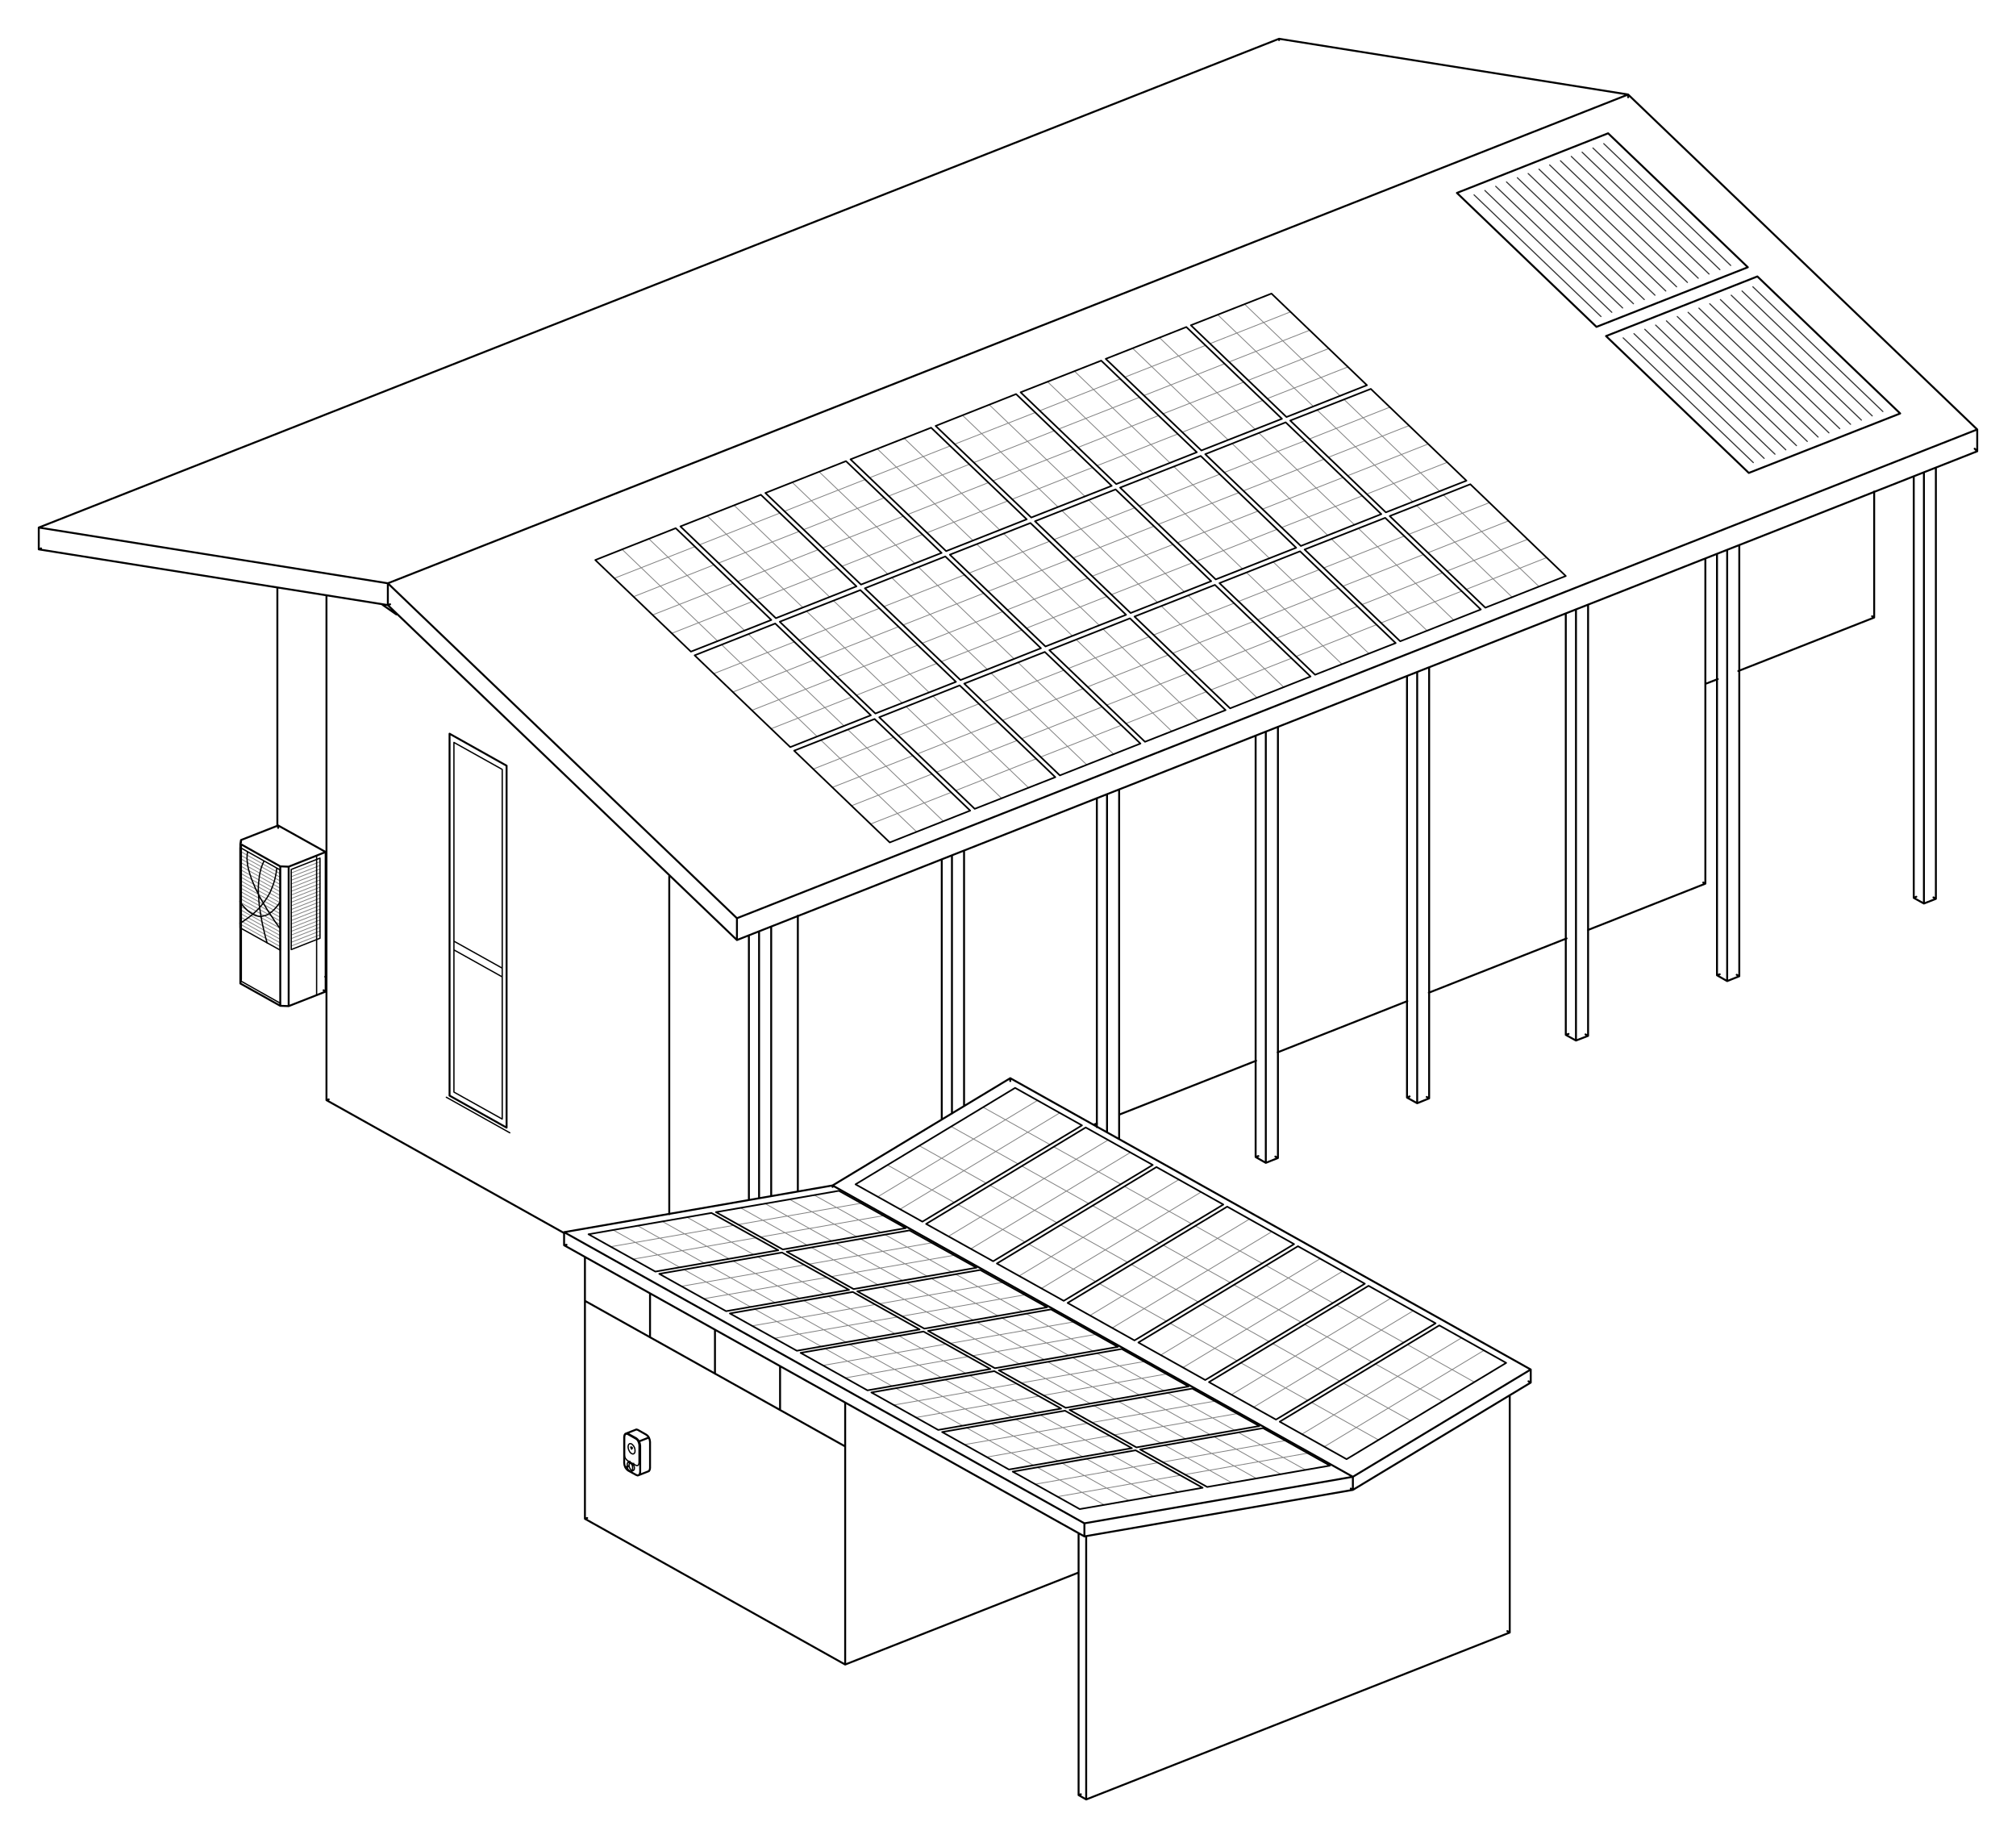
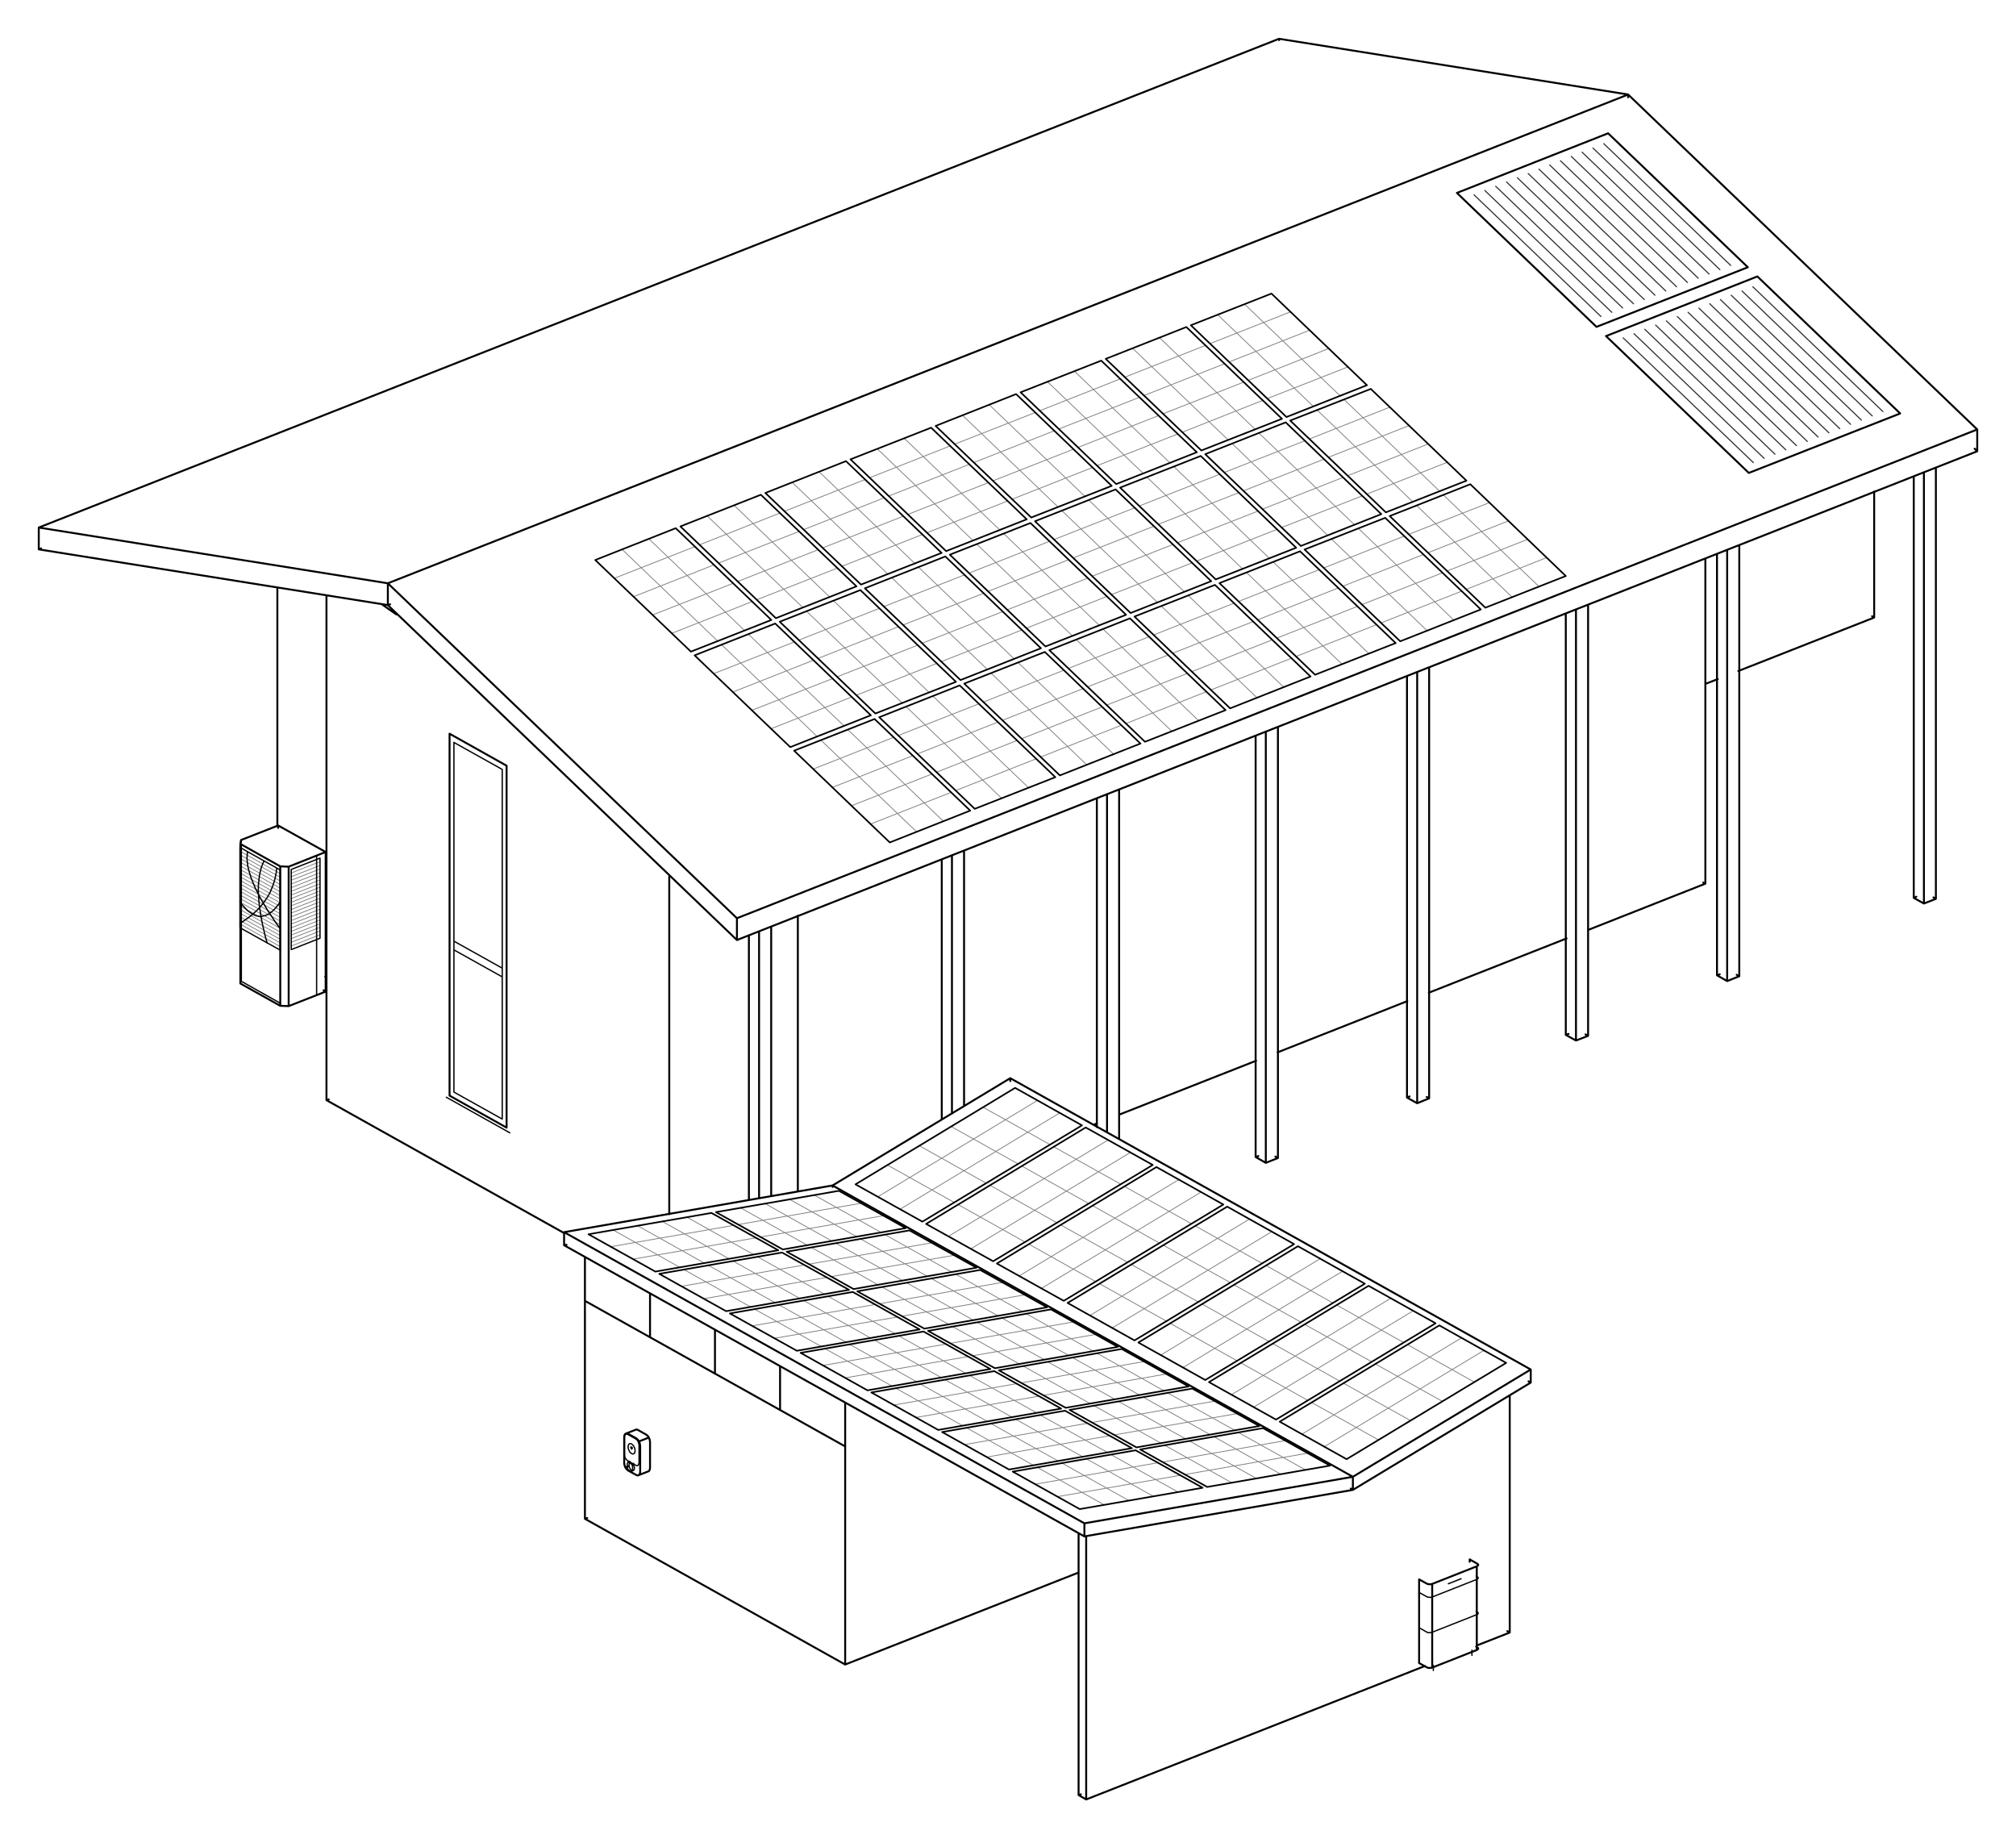
<svg xmlns="http://www.w3.org/2000/svg" viewBox="0 0 1248 1138" fill="none" stroke="currentColor" stroke-width="1.2" stroke-linecap="round" stroke-linejoin="round">
-   <path class="m-edge" stroke-width="1.2" d="M677.0 696.1L679.1 695.3M693.0 689.8L777.6 656.5M790.9 651.3L871.2 619.6M884.5 614.4L969.8 580.8M983.0 575.6L1055.7 546.9M201.9 604.9L201.3 604.5M1055.7 546.9L1054.4 546.2M171.7 511.3L171.7 363.8M493.9 566.7L493.9 737.4M1055.7 346.1L1055.7 546.9M349.3 763.2L202.1 680.9M202.1 680.9L203.5 680.4M202.1 680.9L202.1 369.1M236.8 374.3L245.4 380.3M414.3 542.4L414.3 751.5M493.9 566.7L493.9 737.4M456.2 581.8L1224.0 279.3M456.2 581.8L240.1 374.5M1224.0 279.3L1222.4 277.7M240.1 374.5L241.5 374.0M240.1 374.5L240.1 361.0M1007.9 60.2L1007.9 58.5M240.1 361.0L1007.9 58.5M240.1 361.0L456.2 568.3M1007.9 58.5L1224.0 265.8M456.2 568.3L1224.0 265.8M456.2 568.3L456.2 581.8M1224.0 265.8L1224.0 279.3M240.1 374.5L241.5 374.0M240.1 374.5L24.0 340.0M24.0 340.0L25.4 339.4M24.0 340.0L24.0 326.5M791.8 24.8L791.8 24.0M24.0 326.5L791.8 24.0M24.0 326.5L240.1 361.0M791.8 24.0L1007.9 58.5M240.1 361.0L1007.9 58.5M240.1 361.0L240.1 374.5M1007.9 58.5L1007.9 60.2M1056.4 423.0L1063.4 420.3M1076.1 415.3L1160.2 382.2M1160.2 382.2L1158.9 381.4M1160.2 382.2L1160.2 304.2M469.9 741.5L469.9 576.6M477.4 740.1L477.4 573.6M463.6 742.5L463.6 579.1M589.3 689.2L589.3 529.5M596.8 684.0L596.8 526.6M583.0 692.5L583.0 532.0M685.3 700.4L685.3 491.7M692.8 705.0L692.8 488.8M679.0 697.6L679.0 494.2M783.6 719.7L791.1 716.7M777.3 716.1L779.0 715.5M783.6 719.7L777.3 716.1M791.1 716.7L789.5 715.8M783.6 719.7L783.6 453.0M791.1 716.7L791.1 450.0M777.3 716.1L777.3 455.5M877.3 682.8L884.7 679.8M871.0 679.3L872.6 678.6M877.3 682.8L871.0 679.3M884.7 679.8L883.2 678.9M877.3 682.8L877.3 416.1M884.7 679.8L884.7 413.1M871.0 679.3L871.0 418.6M975.6 644.0L983.1 641.1M969.3 640.5L971.0 639.9M975.6 644.0L969.3 640.5M983.1 641.1L981.5 640.2M975.6 644.0L975.6 377.4M983.1 641.1L983.1 374.4M969.3 640.5L969.3 379.9M1069.2 607.2L1076.7 604.2M1062.9 603.6L1064.6 603.0M1069.2 607.2L1062.9 603.6M1076.7 604.2L1075.1 603.3M1069.2 607.2L1069.2 340.5M1076.7 604.2L1076.7 337.5M1062.9 603.6L1062.9 343.0M1191.0 559.2L1198.4 556.3M1184.7 555.7L1186.3 555.0M1191.0 559.2L1184.7 555.7M1198.4 556.3L1196.9 555.4M1191.0 559.2L1191.0 292.5M1198.4 556.3L1198.4 289.6M1184.7 555.7L1184.7 295.0M988.3 202.3L1082.0 165.4M1082.0 165.4L995.5 82.5M995.5 82.5L901.9 119.4M901.9 119.4L988.3 202.3M1082.6 292.7L1176.3 255.9M1176.3 255.9L1087.9 171.1M1087.9 171.1L994.2 208.0M994.2 208.0L1082.6 292.7M523.2 1030.2L667.6 973.3M523.2 868.1L523.2 1030.2M362.1 940.0L363.5 939.5M362.1 778.0L362.1 940.0M523.2 1030.2L362.1 940.0M672.4 1113.7L934.6 1010.4M934.6 1010.4L934.6 864.1M672.4 950.9L672.4 1113.7M667.7 1111.0L669.1 1110.5M667.7 949.0L667.7 1111.0M672.4 1113.7L667.7 1111.0M934.6 1010.4L933.1 1009.5M523.2 895.2L362.1 805.1M482.9 872.7L482.9 845.7M442.6 850.2L442.6 823.2M402.4 827.7L402.4 800.7M671.3 950.9L349.2 770.7M671.3 950.9L837.5 922.1M349.2 770.7L350.7 770.4M837.5 922.1L836.2 921.3M837.5 922.1L837.5 914.0M515.4 734.6L515.4 733.7M837.5 914.0L515.4 733.7M837.5 914.0L671.3 942.8M515.4 733.7L349.2 762.6M671.3 942.8L349.2 762.6M671.3 942.8L671.3 950.9M349.2 762.6L349.2 770.7M837.5 922.1L836.2 921.3M837.5 922.1L947.6 855.7M947.6 855.7L946.2 854.9M947.6 855.7L947.6 847.6M625.4 669.1L625.4 667.3M947.6 847.6L625.4 667.3M947.6 847.6L837.5 914.0M625.4 667.3L515.4 733.7M837.5 914.0L515.4 733.7M837.5 914.0L837.5 922.1M515.4 733.7L515.4 734.6M313.6 697.9L278.3 678.1M278.3 678.1L278.3 454.1M278.3 454.1L313.6 473.9M313.6 473.9L313.6 697.9M386.4 889.3L386.6 888.2M386.6 888.2L387.1 887.4M387.1 887.4L387.9 887.1M387.9 887.1L388.8 887.4M388.8 887.4L393.9 890.2M393.9 890.2L394.8 891.0M394.8 891.0L395.6 892.1M395.6 892.1L396.1 893.5M396.1 893.5L396.3 894.8M396.3 894.8L396.3 911.0M396.3 911.0L396.1 912.1M396.1 912.1L395.6 912.9M395.6 912.9L394.8 913.2M394.8 913.2L393.9 912.9M393.9 912.9L388.8 910.1M388.8 910.1L387.9 909.3M387.9 909.3L387.1 908.2M387.1 908.2L386.6 906.8M386.6 906.8L386.4 905.5M386.4 905.5L386.4 889.3M393.2 885.0L394.0 884.7M394.0 884.7L394.9 885.0M394.9 885.0L400.0 887.9M400.0 887.9L400.9 888.6M400.9 888.6L401.7 889.7M401.7 889.7L402.2 891.1M402.2 891.1L402.4 892.4M402.4 892.4L402.4 908.6M402.4 908.6L402.2 909.7M402.2 909.7L401.7 910.5M401.7 910.5L400.9 910.8M387.1 887.4L393.2 885.0M395.6 892.1L401.7 889.7M395.6 912.9L401.7 910.5M387.1 908.2L388.9 907.5M201.6 613.7L178.7 622.7M201.6 527.3L178.7 536.4M201.6 613.7L201.6 527.3M178.7 622.7L173.5 622.5M178.7 536.4L173.5 536.2M178.7 622.7L178.7 536.4M173.5 622.5L148.8 608.7M173.5 536.2L148.8 522.3M173.5 622.5L173.5 536.2M148.8 608.7L149.2 606.2M148.8 522.3L149.2 519.9M148.8 608.7L148.8 522.3M149.2 519.9L172.2 510.9M149.2 606.2L149.2 522.9M149.2 521.4L149.2 519.9M200.3 612.9L201.6 613.7M172.2 510.9L201.6 527.3M172.2 512.4L172.2 510.9" />
+   <path class="m-edge" stroke-width="1.2" d="M677.0 696.1L679.1 695.3M693.0 689.8L777.6 656.5M790.9 651.3L871.2 619.6M884.5 614.4L969.8 580.8M983.0 575.6L1055.7 546.9M201.9 604.9L201.3 604.5M1055.7 546.9L1054.4 546.2M171.7 511.3L171.7 363.8M493.9 566.7L493.9 737.4M1055.7 346.1L1055.7 546.9M349.3 763.2L202.1 680.9M202.1 680.9L203.5 680.4M202.1 680.9L202.1 369.1M236.8 374.3L245.4 380.3M414.3 542.4L414.3 751.5M493.9 566.7L493.9 737.4M456.2 581.8L1224.0 279.3M456.2 581.8L240.1 374.5M1224.0 279.3L1222.4 277.7M240.1 374.5L241.5 374.0M240.1 374.5L240.1 361.0M1007.9 60.2L1007.9 58.5M240.1 361.0L1007.9 58.5M240.1 361.0L456.2 568.3M1007.9 58.5L1224.0 265.8M456.2 568.3L1224.0 265.8M456.2 568.3L456.2 581.8M1224.0 265.8L1224.0 279.3M240.1 374.5L241.5 374.0M240.1 374.5L24.0 340.0M24.0 340.0L25.4 339.4M24.0 340.0L24.0 326.5M791.8 24.8L791.8 24.0M24.0 326.5L791.8 24.0M24.0 326.5L240.1 361.0M791.8 24.0L1007.9 58.5M240.1 361.0L1007.9 58.5M240.1 361.0L240.1 374.5M1007.9 58.5L1007.9 60.2M1056.4 423.0L1063.4 420.3M1076.1 415.3L1160.2 382.2M1160.2 382.2L1158.9 381.4M1160.2 382.2L1160.2 304.2M469.9 741.5L469.9 576.6M477.4 740.1L477.4 573.6M463.6 742.5L463.6 579.1M589.3 689.2L589.3 529.5M596.8 684.0L596.8 526.6M583.0 692.5L583.0 532.0M685.3 700.4L685.3 491.7M692.8 705.0L692.8 488.8M679.0 697.6L679.0 494.2M783.6 719.7L791.1 716.7M777.3 716.1L779.0 715.5M783.6 719.7L777.3 716.1M791.1 716.7L789.5 715.8M783.6 719.7L783.6 453.0M791.1 716.7L791.1 450.0M777.3 716.1L777.3 455.5M877.3 682.8L884.7 679.8M871.0 679.3L872.6 678.6M877.3 682.8L871.0 679.3M884.7 679.8L883.2 678.9M877.3 682.8L877.3 416.1M884.7 679.8L884.7 413.1M871.0 679.3L871.0 418.6M975.6 644.0L983.1 641.1M969.3 640.5L971.0 639.9M975.6 644.0L969.3 640.5M983.1 641.1L981.5 640.2M975.6 644.0L975.6 377.4M983.1 641.1L983.1 374.4M969.3 640.5L969.3 379.9M1069.2 607.2L1076.7 604.2M1062.9 603.6L1064.6 603.0M1069.2 607.2L1062.9 603.6M1076.7 604.2L1075.1 603.3M1069.2 607.2L1069.2 340.5M1076.7 604.2L1076.7 337.5M1062.9 603.6L1062.9 343.0M1191.0 559.2L1198.4 556.3M1184.7 555.7L1186.3 555.0M1191.0 559.2L1184.7 555.7M1198.4 556.3L1196.9 555.4M1191.0 559.2L1191.0 292.5M1198.4 556.3L1198.4 289.6M1184.7 555.7L1184.7 295.0M988.3 202.3L1082.0 165.4M1082.0 165.4L995.5 82.5M995.5 82.5L901.9 119.4M901.9 119.4L988.3 202.3M1082.6 292.7L1176.3 255.9M1176.3 255.9L1087.9 171.1M1087.9 171.1L994.2 208.0M994.2 208.0L1082.6 292.7M523.2 1030.2L667.6 973.3M523.2 868.1L523.2 1030.2M362.1 940.0L363.5 939.5M362.1 778.0L362.1 940.0M523.2 1030.2L362.1 940.0M672.4 1113.7L882.1 1031.1M915.0 1018.1L934.6 1010.4M934.6 1010.4L934.6 864.1M672.4 950.9L672.4 1113.7M667.7 1111.0L669.1 1110.5M667.7 949.0L667.7 1111.0M672.4 1113.7L667.7 1111.0M934.6 1010.4L933.1 1009.5M523.2 895.2L362.1 805.1M482.9 872.7L482.9 845.7M442.6 850.2L442.6 823.2M402.4 827.7L402.4 800.7M671.3 950.9L349.2 770.7M671.3 950.9L837.5 922.1M349.2 770.7L350.7 770.4M837.5 922.1L836.2 921.3M837.5 922.1L837.5 914.0M515.4 734.6L515.4 733.7M837.5 914.0L515.4 733.7M837.5 914.0L671.3 942.8M515.4 733.7L349.2 762.6M671.3 942.8L349.2 762.6M671.3 942.8L671.3 950.9M349.2 762.6L349.2 770.7M837.5 922.1L836.2 921.3M837.5 922.1L947.6 855.7M947.6 855.7L946.2 854.9M947.6 855.7L947.6 847.6M625.4 669.1L625.4 667.3M947.6 847.6L625.4 667.3M947.6 847.6L837.5 914.0M625.4 667.3L515.4 733.7M837.5 914.0L515.4 733.7M837.5 914.0L837.5 922.1M515.4 733.7L515.4 734.6M313.6 697.9L278.3 678.1M278.3 678.1L278.3 454.1M278.3 454.1L313.6 473.9M313.6 473.9L313.6 697.9M386.4 889.3L386.6 888.2M386.6 888.2L387.1 887.4M387.1 887.4L387.9 887.1M387.9 887.1L388.8 887.4M388.8 887.4L393.9 890.2M393.9 890.2L394.8 891.0M394.8 891.0L395.6 892.1M395.6 892.1L396.1 893.5M396.1 893.5L396.3 894.8M396.3 894.8L396.3 911.0M396.3 911.0L396.1 912.1M396.1 912.1L395.6 912.9M395.6 912.9L394.8 913.2M394.8 913.2L393.9 912.9M393.9 912.9L388.8 910.1M388.8 910.1L387.9 909.3M387.9 909.3L387.1 908.2M387.1 908.2L386.6 906.8M386.6 906.8L386.4 905.5M386.4 905.5L386.4 889.3M393.2 885.0L394.0 884.7M394.0 884.7L394.9 885.0M394.9 885.0L400.0 887.9M400.0 887.9L400.9 888.6M400.9 888.6L401.7 889.7M401.7 889.7L402.2 891.1M402.2 891.1L402.4 892.4M402.4 892.4L402.4 908.6M402.4 908.6L402.2 909.7M402.2 909.7L401.7 910.5M401.7 910.5L400.9 910.8M387.1 887.4L393.2 885.0M395.6 892.1L401.7 889.7M395.6 912.9L401.7 910.5M387.1 908.2L388.9 907.5M201.6 613.7L178.7 622.7M201.6 527.3L178.7 536.4M201.6 613.7L201.6 527.3M178.7 622.7L173.5 622.5M178.7 536.4L173.5 536.2M178.7 622.7L178.7 536.4M173.5 622.5L148.8 608.7M173.5 536.2L148.8 522.3M173.5 622.5L173.5 536.2M148.8 608.7L149.2 606.2M148.8 522.3L149.2 519.9M148.8 608.7L148.8 522.3M149.2 519.9L172.2 510.9M149.2 606.2L149.2 522.9M149.2 521.4L149.2 519.9M200.3 612.9L201.6 613.7M172.2 510.9L201.6 527.3M172.2 512.4L172.2 510.9M878.5 977.5L883.2 980.1M883.2 980.1L883.9 980.4M883.9 980.4L884.8 980.5M884.8 980.5L885.8 980.5M885.8 980.5L886.6 980.3M886.6 980.3L914.2 969.4M914.2 969.4L914.8 969.0M914.8 969.0L915.1 968.6M915.1 968.6L915.0 968.2M915.0 968.2L914.5 967.8M914.5 967.8L909.8 965.1M878.5 1029.3L883.2 1031.9M883.2 1031.9L883.9 1032.2M883.9 1032.2L884.8 1032.3M884.8 1032.3L885.8 1032.3M885.8 1032.3L886.6 1032.1M886.6 1032.1L914.2 1021.2M914.2 1021.2L914.8 1020.8M914.8 1020.8L915.1 1020.4M915.1 1020.4L915.0 1020.0M915.0 1020.0L914.5 1019.6M914.5 1019.6L913.8 1019.1M878.5 1029.3L878.5 977.5M886.6 1032.1L886.6 980.3M914.2 1021.2L914.2 969.4M909.8 966.6L909.8 965.1" />
  <path class="m-pv" stroke-width="1" d="M550.8 521.4L600.6 501.7M600.6 501.7L541.4 445.0M541.4 445.0L491.6 464.6M491.6 464.6L550.8 521.4M489.2 462.4L539.1 442.7M539.1 442.7L479.9 385.9M479.9 385.9L430.0 405.6M430.0 405.6L489.2 462.4M427.7 403.3L477.5 383.7M477.5 383.7L418.3 326.9M418.3 326.9L368.5 346.6M368.5 346.6L427.7 403.3M603.4 500.6L653.3 481.0M653.3 481.0L594.1 424.2M594.1 424.2L544.3 443.9M544.3 443.9L603.4 500.6M541.9 441.6L591.8 422.0M591.8 422.0L532.6 365.2M532.6 365.2L482.7 384.8M482.7 384.8L541.9 441.6M480.3 382.6L530.2 362.9M530.2 362.9L471.0 306.2M471.0 306.2L421.2 325.8M421.2 325.8L480.3 382.6M656.1 479.9L706.0 460.2M706.0 460.2L646.8 403.5M646.8 403.5L596.9 423.1M596.9 423.1L656.1 479.9M594.6 420.9L644.4 401.2M644.4 401.2L585.2 344.4M585.2 344.4L535.4 364.1M535.4 364.1L594.6 420.9M533.0 361.8L582.9 342.2M582.9 342.2L523.7 285.4M523.7 285.4L473.8 305.1M473.8 305.1L533.0 361.8M708.8 459.1L758.7 439.5M758.7 439.5L699.5 382.7M699.5 382.7L649.6 402.4M649.6 402.4L708.8 459.1M647.2 400.1L697.1 380.5M697.1 380.5L637.9 323.7M637.9 323.7L588.0 343.3M588.0 343.3L647.2 400.1M585.7 341.1L635.6 321.4M635.6 321.4L576.4 264.7M576.4 264.7L526.5 284.3M526.5 284.3L585.7 341.1M761.5 438.4L811.3 418.7M811.3 418.7L752.1 362.0M752.1 362.0L702.3 381.6M702.3 381.6L761.5 438.4M699.9 379.4L749.8 359.7M749.8 359.7L690.6 302.9M690.6 302.9L640.7 322.6M640.7 322.6L699.9 379.4M638.4 320.3L688.2 300.7M688.2 300.7L629.0 243.9M629.0 243.9L579.2 263.6M579.2 263.6L638.4 320.3M814.1 417.6L864.0 398.0M864.0 398.0L804.8 341.2M804.8 341.2L754.9 360.9M754.9 360.9L814.1 417.6M752.6 358.6L802.4 339.0M802.4 339.0L743.3 282.2M743.3 282.2L693.4 301.8M693.4 301.8L752.6 358.6M691.0 299.6L740.9 279.9M740.9 279.9L681.7 223.2M681.7 223.2L631.8 242.8M631.8 242.8L691.0 299.6M866.8 396.9L916.7 377.2M916.7 377.2L857.5 320.5M857.5 320.5L807.6 340.1M807.6 340.1L866.8 396.9M805.3 337.9L855.1 318.2M855.1 318.2L795.9 261.4M795.9 261.4L746.1 281.1M746.1 281.1L805.3 337.9M743.7 278.8L793.6 259.2M793.6 259.2L734.4 202.4M734.4 202.4L684.5 222.1M684.5 222.1L743.7 278.8M919.5 376.1L969.3 356.5M969.3 356.5L910.2 299.7M910.2 299.7L860.3 319.4M860.3 319.4L919.5 376.1M857.9 317.1L907.8 297.5M907.8 297.5L848.6 240.7M848.6 240.7L798.7 260.3M798.7 260.3L857.9 317.1M796.4 258.1L846.2 238.4M846.2 238.4L787.1 181.7M787.1 181.7L737.2 201.3M737.2 201.3L796.4 258.1M668.4 934.0L744.5 920.8M744.5 920.8L703.0 897.6M703.0 897.6L626.9 910.8M626.9 910.8L668.4 934.0M624.6 909.5L700.7 896.3M700.7 896.3L659.3 873.1M659.3 873.1L583.2 886.3M583.2 886.3L624.6 909.5M580.8 885.0L656.9 871.8M656.9 871.8L615.5 848.6M615.5 848.6L539.4 861.8M539.4 861.8L580.8 885.0M537.0 860.5L613.1 847.3M613.1 847.3L571.7 824.1M571.7 824.1L495.6 837.3M495.6 837.3L537.0 860.5M493.3 836.0L569.3 822.8M569.3 822.8L527.9 799.6M527.9 799.6L451.8 812.9M451.8 812.9L493.3 836.0M449.5 811.5L525.6 798.3M525.6 798.3L484.1 775.2M484.1 775.2L408.1 788.4M408.1 788.4L449.5 811.5M405.7 787.0L481.8 773.8M481.8 773.8L440.4 750.7M440.4 750.7L364.3 763.9M364.3 763.9L405.7 787.0M747.3 920.3L823.3 907.1M823.3 907.1L781.9 883.9M781.9 883.9L705.8 897.1M705.8 897.1L747.3 920.3M703.5 895.8L779.6 882.6M779.6 882.6L738.1 859.4M738.1 859.4L662.1 872.6M662.1 872.6L703.5 895.8M659.7 871.3L735.8 858.1M735.8 858.1L694.4 834.9M694.4 834.9L618.3 848.1M618.3 848.1L659.7 871.3M615.9 846.8L692.0 833.6M692.0 833.6L650.6 810.4M650.6 810.4L574.5 823.7M574.5 823.7L615.9 846.8M572.2 822.3L648.2 809.1M648.2 809.1L606.8 786.0M606.8 786.0L530.7 799.2M530.7 799.2L572.2 822.3M528.4 797.8L604.5 784.6M604.5 784.6L563.0 761.5M563.0 761.5L487.0 774.7M487.0 774.7L528.4 797.8M484.6 773.3L560.7 760.1M560.7 760.1L519.3 737.0M519.3 737.0L443.2 750.2M443.2 750.2L484.6 773.3M833.6 903.1L932.4 843.5M932.4 843.5L891.0 820.3M891.0 820.3L792.2 879.9M792.2 879.9L833.6 903.1M789.9 878.6L888.7 819.0M888.7 819.0L847.2 795.8M847.2 795.8L748.4 855.4M748.4 855.4L789.9 878.6M746.1 854.1L844.9 794.5M844.9 794.5L803.5 771.3M803.5 771.3L704.7 830.9M704.7 830.9L746.1 854.1M702.3 829.6L801.1 770.0M801.1 770.0L759.7 746.8M759.7 746.8L660.9 806.4M660.9 806.4L702.3 829.6M658.5 805.1L757.3 745.5M757.3 745.5L715.9 722.3M715.9 722.3L617.1 782.0M617.1 782.0L658.5 805.1M614.8 780.6L713.6 721.0M713.6 721.0L672.1 697.8M672.1 697.8L573.3 757.5M573.3 757.5L614.8 780.6M571.0 756.1L669.8 696.5M669.8 696.5L628.4 673.3M628.4 673.3L529.6 733.0M529.6 733.0L571.0 756.1" />
  <path class="m-cell" stroke-width="0.5" stroke-opacity="0.5" d="M567.4 514.8L508.2 458.1M584.0 508.3L524.8 451.5M538.9 510.0L588.8 490.4M527.1 498.7L577.0 479.0M515.3 487.3L565.1 467.7M503.4 476.0L553.3 456.3M505.8 455.8L446.7 399.0M522.5 449.3L463.3 392.5M477.4 451.0L527.2 431.4M465.5 439.6L515.4 420.0M453.7 428.3L503.6 408.6M441.9 416.9L491.7 397.3M444.3 396.8L385.1 340.0M460.9 390.2L401.7 333.5M415.8 392.0L465.7 372.3M404.0 380.6L453.9 361.0M392.2 369.3L442.0 349.6M380.3 357.9L430.2 338.3M620.1 494.1L560.9 437.3M636.7 487.5L577.5 430.8M591.6 489.3L641.5 469.6M579.8 477.9L629.6 458.3M567.9 466.6L617.8 446.9M556.1 455.2L606.0 435.6M558.5 435.1L499.3 378.3M575.1 428.5L515.9 371.7M530.1 430.3L579.9 410.6M518.2 418.9L568.1 399.3M506.4 407.5L556.2 387.9M494.5 396.2L544.4 376.5M497.0 376.0L437.8 319.3M513.6 369.5L454.4 312.7M468.5 371.2L518.4 351.6M456.7 359.9L506.5 340.2M444.8 348.5L494.7 328.9M433.0 337.2L482.9 317.5M672.7 473.3L613.5 416.6M689.4 466.8L630.2 410.0M644.3 468.5L694.1 448.9M632.4 457.2L682.3 437.5M620.6 445.8L670.5 426.2M608.8 434.5L658.6 414.8M611.2 414.3L552.0 357.5M627.8 407.8L568.6 351.0M582.7 409.5L632.6 389.9M570.9 398.1L620.8 378.5M559.1 386.8L608.9 367.2M547.2 375.4L597.1 355.8M549.6 355.3L490.4 298.5M566.3 348.7L507.1 292.0M521.2 350.5L571.0 330.8M509.3 339.1L559.2 319.5M497.5 327.8L547.4 308.1M485.7 316.4L535.5 296.8M725.4 452.6L666.2 395.8M742.0 446.0L682.8 389.3M697.0 447.8L746.8 428.1M685.1 436.4L735.0 416.8M673.3 425.1L723.1 405.4M661.4 413.7L711.3 394.1M663.9 393.6L604.7 336.8M680.5 387.0L621.3 330.2M635.4 388.8L685.3 369.1M623.6 377.4L673.4 357.8M611.7 366.0L661.6 346.4M599.9 354.7L649.8 335.0M602.3 334.5L543.1 277.8M618.9 328.0L559.7 271.2M573.9 329.7L623.7 310.1M562.0 318.4L611.9 298.7M550.2 307.0L600.0 287.4M538.3 295.7L588.2 276.0M778.1 431.8L718.9 375.1M794.7 425.3L735.5 368.5M749.6 427.0L799.5 407.4M737.8 415.7L787.6 396.0M725.9 404.3L775.8 384.7M714.1 393.0L764.0 373.3M716.5 372.8L657.3 316.0M733.2 366.3L674.0 309.5M688.1 368.0L737.9 348.4M676.2 356.6L726.1 337.0M664.4 345.3L714.3 325.7M652.6 333.9L702.4 314.3M655.0 313.8L595.8 257.0M671.6 307.2L612.4 250.5M626.5 309.0L676.4 289.3M614.7 297.6L664.6 278.0M602.8 286.3L652.7 266.6M591.0 274.9L640.9 255.3M830.8 411.1L771.6 354.3M847.4 404.5L788.2 347.8M802.3 406.3L852.2 386.6M790.5 394.9L840.3 375.3M778.6 383.6L828.5 363.9M766.8 372.2L816.6 352.6M769.2 352.1L710.0 295.3M785.8 345.5L726.6 288.7M740.7 347.3L790.6 327.6M728.9 335.9L778.8 316.3M717.1 324.5L766.9 304.9M705.2 313.2L755.1 293.5M707.7 293.0L648.5 236.3M724.3 286.5L665.1 229.7M679.2 288.2L729.1 268.6M667.4 276.9L717.2 257.2M655.5 265.5L705.4 245.9M643.7 254.2L693.5 234.5M883.4 390.3L824.2 333.6M900.0 383.8L840.9 327.0M855.0 385.5L904.8 365.9M843.1 374.2L893.0 354.5M831.3 362.8L881.2 343.2M819.5 351.5L869.3 331.8M821.9 331.3L762.7 274.5M838.5 324.8L779.3 268.0M793.4 326.5L843.3 306.9M781.6 315.1L831.4 295.5M769.7 303.8L819.6 284.2M757.9 292.4L807.8 272.8M760.3 272.3L701.1 215.5M777.0 265.7L717.8 209.0M731.9 267.5L781.7 247.8M720.0 256.1L769.9 236.5M708.2 244.8L758.1 225.1M696.4 233.4L746.2 213.8M936.1 369.6L876.9 312.8M952.7 363.0L893.5 306.3M907.6 364.8L957.5 345.1M895.8 353.4L945.7 333.8M884.0 342.1L933.8 322.4M872.1 330.7L922.0 311.1M874.6 310.6L815.4 253.8M891.2 304.0L832.0 247.2M846.1 305.8L896.0 286.1M834.3 294.4L884.1 274.8M822.4 283.0L872.3 263.4M810.6 271.7L860.4 252.0M813.0 251.5L753.8 194.8M829.6 245.0L770.4 188.2M784.5 246.7L834.4 227.1M772.7 235.4L822.6 215.7M760.9 224.0L810.7 204.4M749.0 212.7L798.9 193.0M683.6 931.4L642.2 908.2M698.8 928.7L657.4 905.5M714.0 926.1L672.6 902.9M729.2 923.4L687.8 900.3M654.6 926.3L730.6 913.1M640.8 918.6L716.8 905.3M639.8 906.9L598.4 883.7M655.0 904.2L613.6 881.1M670.2 901.6L628.8 878.4M685.5 898.9L644.0 875.8M610.8 901.8L686.9 888.6M597.0 894.1L673.1 880.9M596.0 882.4L554.6 859.2M611.2 879.7L569.8 856.6M626.5 877.1L585.0 853.9M641.7 874.4L600.3 851.3M567.0 877.3L643.1 864.1M553.2 869.6L629.3 856.4M552.3 857.9L510.8 834.7M567.5 855.2L526.1 832.1M582.7 852.6L541.3 829.4M597.9 850.0L556.5 826.8M523.2 852.8L599.3 839.6M509.4 845.1L585.5 831.9M508.5 833.4L467.1 810.2M523.7 830.7L482.3 807.6M538.9 828.1L497.5 804.9M554.1 825.5L512.7 802.3M479.5 828.3L555.5 815.1M465.6 820.6L541.7 807.4M464.7 808.9L423.3 785.7M479.9 806.3L438.5 783.1M495.1 803.6L453.7 780.4M510.4 801.0L468.9 777.8M435.7 803.8L511.8 790.6M421.9 796.1L498.0 782.9M420.9 784.4L379.5 761.2M436.1 781.8L394.7 758.6M451.4 779.1L409.9 755.9M466.6 776.5L425.2 753.3M391.9 779.3L468.0 766.1M378.1 771.6L454.2 758.4M762.5 917.7L721.1 894.5M777.7 915.0L736.3 891.8M792.9 912.4L751.5 889.2M808.1 909.7L766.7 886.6M733.5 912.6L809.5 899.4M719.6 904.9L795.7 891.6M718.7 893.2L677.3 870.0M733.9 890.5L692.5 867.4M749.1 887.9L707.7 864.7M764.3 885.2L722.9 862.1M689.7 888.1L765.8 874.9M675.9 880.4L752.0 867.2M674.9 868.7L633.5 845.5M690.1 866.0L648.7 842.9M705.4 863.4L663.9 840.2M720.6 860.8L679.2 837.6M645.9 863.6L722.0 850.4M632.1 855.9L708.2 842.7M631.1 844.2L589.7 821.0M646.4 841.5L604.9 818.4M661.6 838.9L620.2 815.7M676.8 836.3L635.4 813.1M602.1 839.1L678.2 825.9M588.3 831.4L664.4 818.2M587.4 819.7L546.0 796.5M602.6 817.1L561.2 793.9M617.8 814.4L576.4 791.2M633.0 811.8L591.6 788.6M558.3 814.6L634.4 801.4M544.5 806.9L620.6 793.7M543.6 795.2L502.2 772.0M558.8 792.6L517.4 769.4M574.0 789.9L532.6 766.7M589.2 787.3L547.8 764.1M514.6 790.1L590.7 776.9M500.8 782.4L576.8 769.2M499.8 770.7L458.4 747.5M515.0 768.1L473.6 744.9M530.3 765.4L488.8 742.3M545.5 762.8L504.0 739.6M470.8 765.6L546.9 752.4M457.0 757.9L533.1 744.7M853.4 891.2L812.0 868.0M873.2 879.2L831.7 856.1M892.9 867.3L851.5 844.2M912.7 855.4L871.3 832.2M819.8 895.4L918.6 835.8M806.0 887.6L904.8 828.0M809.6 866.7L768.2 843.5M829.4 854.8L788.0 831.6M849.1 842.8L807.7 819.7M868.9 830.9L827.5 807.7M776.1 870.9L874.8 811.3M762.3 863.2L861.0 803.5M765.8 842.2L724.4 819.0M785.6 830.3L744.2 807.1M805.4 818.3L763.9 795.2M825.1 806.4L783.7 783.2M732.3 846.4L831.1 786.8M718.5 838.7L817.3 779.0M722.1 817.7L680.7 794.5M741.8 805.8L700.4 782.6M761.6 793.8L720.2 770.7M781.3 781.9L739.9 758.7M688.5 821.9L787.3 762.3M674.7 814.2L773.5 754.5M678.3 793.2L636.9 770.0M698.1 781.3L656.6 758.1M717.8 769.4L676.4 746.2M737.6 757.4L696.1 734.3M644.7 797.4L743.5 737.8M630.9 789.7L729.7 730.1M634.5 768.7L593.1 745.5M654.3 756.8L612.9 733.6M674.0 744.9L632.6 721.7M693.8 732.9L652.4 709.8M601.0 772.9L699.7 713.3M587.1 765.2L685.9 705.6M590.7 744.2L549.3 721.0M610.5 732.3L569.1 709.1M630.3 720.4L588.8 697.2M650.0 708.4L608.6 685.3M557.2 748.4L656.0 688.8M543.4 740.7L642.2 681.1M173.4 585.8L148.6 571.9M173.4 583.5L148.6 569.7M173.4 581.3L148.6 567.4M173.4 579.0L148.6 565.2M173.4 576.8L148.6 562.9M173.4 574.5L148.6 560.7M173.4 572.2L148.6 558.4M173.4 570.0L148.6 556.1M173.4 567.7L148.6 553.9M173.4 565.5L148.6 551.6M173.4 563.2L148.6 549.4M173.4 561.0L148.6 547.1M173.4 558.7L148.6 544.9M173.4 556.4L148.6 542.6M173.4 554.2L148.6 540.3M173.4 551.9L148.6 538.1M173.4 549.7L148.6 535.8M173.4 547.4L148.6 533.6M173.4 545.2L148.6 531.3M173.4 542.9L148.6 529.1M173.4 540.7L148.6 526.8M180.3 585.5L198.1 578.5M180.3 583.2L198.1 576.2M180.3 580.9L198.1 573.9M180.3 578.7L198.1 571.7M180.3 576.4L198.1 569.4M180.3 574.2L198.1 567.2M180.3 571.9L198.1 564.9M180.3 569.7L198.1 562.7M180.3 567.4L198.1 560.4M180.3 565.1L198.1 558.1M180.3 562.9L198.1 555.9M180.3 560.6L198.1 553.6M180.3 558.4L198.1 551.4M180.3 556.1L198.1 549.1M180.3 553.9L198.1 546.9M180.3 551.6L198.1 544.6M180.3 549.4L198.1 542.3M180.3 547.1L198.1 540.1M180.3 544.8L198.1 537.8M180.3 542.6L198.1 535.6M180.3 540.3L198.1 533.3" />
  <path class="m-tube" stroke-width="0.7" stroke-opacity="0.8" d="M991.1 195.9L912.5 120.6M997.8 193.3L919.2 117.9M1004.5 190.6L925.9 115.3M1011.2 188.0L932.6 112.6M1017.9 185.4L939.3 110.0M1024.5 182.7L946.0 107.4M1031.2 180.1L952.7 104.7M1037.9 177.5L959.3 102.1M1044.6 174.8L966.0 99.5M1051.3 172.2L972.7 96.8M1058.0 169.6L979.4 94.2M1064.7 166.9L986.1 91.6M1071.4 164.3L992.8 88.9M1085.4 286.3L1004.8 209.1M1092.1 283.7L1011.5 206.5M1098.8 281.1L1018.2 203.8M1105.5 278.4L1024.9 201.2M1112.1 275.8L1031.6 198.6M1118.8 273.2L1038.3 195.9M1125.5 270.5L1045.0 193.3M1132.2 267.9L1051.7 190.7M1138.9 265.3L1058.4 188.0M1145.6 262.6L1065.0 185.4M1152.3 260.0L1071.7 182.7M1159.0 257.4L1078.4 180.1M1165.6 254.7L1085.1 177.5" />
-   <path class="m-detail" stroke-width="0.8" d="M310.9 692.6L281.0 675.9M281.0 675.9L281.0 459.5M281.0 459.5L310.9 476.2M310.9 476.2L310.9 692.6M310.9 604.6L281.0 587.9M310.9 599.2L281.0 582.5M315.6 701.1L276.3 679.1M386.6 889.3L386.7 888.4M386.7 888.4L387.1 887.7M387.1 887.7L387.8 887.5M387.8 887.5L388.5 887.7M388.5 887.7L393.6 890.6M393.6 890.6L394.4 891.2M394.4 891.2L395.0 892.2M395.0 892.2L395.4 893.3M395.4 893.3L395.6 894.4M395.6 894.4L395.6 905.3M395.6 905.3L395.4 906.3M395.4 906.3L395.0 906.9M395.0 906.9L394.4 907.1M394.4 907.1L393.6 906.9M393.6 906.9L388.5 904.0M388.5 904.0L387.8 903.4M387.8 903.4L387.1 902.5M387.1 902.5L386.7 901.4M386.7 901.4L386.6 900.3M386.6 900.3L386.6 889.3M388.8 895.5L388.9 894.9M388.9 894.9L389.0 894.4M389.0 894.4L389.2 894.0M389.2 894.0L389.5 893.7M389.5 893.7L389.8 893.5M389.8 893.5L390.2 893.5M390.2 893.5L390.6 893.5M390.6 893.5L391.0 893.7M391.0 893.7L391.4 894.0M391.4 894.0L391.8 894.4M391.8 894.4L392.2 894.9M392.2 894.9L392.5 895.4M392.5 895.4L392.8 896.0M392.8 896.0L393.0 896.7M393.0 896.7L393.1 897.3M393.1 897.3L393.1 897.9M393.1 897.9L393.1 898.4M393.1 898.4L393.0 898.9M393.0 898.9L392.8 899.3M392.8 899.3L392.5 899.6M392.5 899.6L392.2 899.8M392.2 899.8L391.8 899.9M391.8 899.9L391.4 899.8M391.4 899.8L391.0 899.6M391.0 899.6L390.6 899.4M390.6 899.4L390.2 899.0M390.2 899.0L389.8 898.5M389.8 898.5L389.5 897.9M389.5 897.9L389.2 897.3M389.2 897.3L389.0 896.7M389.0 896.7L388.9 896.1M388.9 896.1L388.8 895.5M391.0 896.9L390.4 895.6M391.0 896.9L390.7 895.6M391.0 896.9L391.0 895.6M391.0 896.9L391.3 895.9M391.0 896.9L391.5 896.2M389.4 906.8L389.5 906.3M389.5 906.3L389.6 905.8M389.6 905.8L389.9 905.5M389.9 905.5L390.2 905.3M390.2 905.3L390.6 905.3M390.6 905.3L391.1 905.5M391.1 905.5L391.5 905.8M391.5 905.8L391.9 906.2M391.9 906.2L392.2 906.8M392.2 906.8L392.5 907.4M392.5 907.4L392.7 908.0M392.7 908.0L392.7 908.7M392.7 908.7L392.7 909.2M392.7 909.2L392.5 909.7M392.5 909.7L392.2 910.0M392.2 910.0L391.9 910.2M391.9 910.2L391.5 910.2M391.5 910.2L391.1 910.0M391.1 910.0L390.6 909.7M390.6 909.7L390.2 909.2M390.2 909.2L389.9 908.7M389.9 908.7L389.6 908.1M389.6 908.1L389.5 907.4M389.5 907.4L389.4 906.8M388.3 906.2L388.4 905.6M388.4 905.6L388.6 905.2M388.6 905.2L389.0 905.1M389.0 905.1L389.5 905.2M389.5 905.2L390.4 905.8M390.4 905.8L390.9 906.1M390.9 906.1L391.3 906.7M391.3 906.7L391.5 907.4M391.5 907.4L391.6 908.0M391.6 908.0L391.6 909.7M391.6 909.7L391.5 910.2M391.5 910.2L391.3 910.6M391.3 910.6L390.9 910.7M390.9 910.7L390.4 910.6M390.4 910.6L389.5 910.1M389.5 910.1L389.0 909.7M389.0 909.7L388.6 909.1M388.6 909.1L388.4 908.5M388.4 908.5L388.3 907.8M388.3 907.8L388.3 906.2M392.3 905.7L391.1 906.1M389.9 904.4L388.8 904.8M173.4 588.0L148.6 574.2M148.6 574.2L148.6 524.5M148.6 524.5L173.4 538.4M173.4 538.4L173.4 588.0M171.3 537.3L171.0 540.0M171.0 540.0L170.5 542.6M170.5 542.6L169.9 545.1M169.9 545.1L169.1 547.6M169.1 547.6L168.2 549.9M168.2 549.9L167.2 552.3M167.2 552.3L166.0 554.5M166.0 554.5L164.6 556.7M164.6 556.7L163.1 558.8M163.1 558.8L161.5 560.8M161.5 560.8L159.7 562.8M159.7 562.8L157.7 564.7M157.7 564.7L155.7 566.5M155.7 566.5L153.4 568.2M153.4 568.2L151.0 569.9M151.0 569.9L148.5 571.5M163.4 532.9L162.5 535.0M162.5 535.0L161.7 537.1M161.7 537.1L161.1 539.5M161.1 539.5L160.6 541.9M160.6 541.9L160.3 544.6M160.3 544.6L160.0 547.4M160.0 547.4L159.9 550.3M159.9 550.3L160.0 553.4M160.0 553.4L160.2 556.7M160.2 556.7L160.5 560.1M160.5 560.1L161.0 563.6M161.0 563.6L161.6 567.3M161.6 567.3L162.3 571.2M162.3 571.2L163.2 575.2M163.2 575.2L164.2 579.4M164.2 579.4L165.4 583.7M153.2 527.2L153.0 529.3M153.0 529.3L152.9 531.4M152.9 531.4L153.1 533.7M153.1 533.7L153.4 536.1M153.4 536.1L154.0 538.6M154.0 538.6L154.8 541.3M154.8 541.3L155.7 544.0M155.7 544.0L156.9 546.9M156.9 546.9L158.2 550.0M158.2 550.0L159.8 553.1M159.8 553.1L161.5 556.4M161.5 556.4L163.5 559.8M163.5 559.8L165.6 563.3M165.6 563.3L168.0 566.9M168.0 566.9L170.5 570.7M170.5 570.7L173.3 574.6M173.3 558.4L171.8 560.5M171.8 560.5L170.3 562.3M170.3 562.3L168.8 563.8M168.8 563.8L167.3 565.0M167.3 565.0L165.8 566.0M165.8 566.0L164.3 566.6M164.3 566.6L162.7 567.0M162.7 567.0L161.2 567.2M161.2 567.2L159.6 567.0M159.6 567.0L158.1 566.6M158.1 566.6L156.5 565.8M156.5 565.8L154.9 564.8M154.9 564.8L153.3 563.6M153.3 563.6L151.7 562.0M151.7 562.0L150.1 560.2M150.1 560.2L148.5 558.0M180.3 587.7L198.1 580.7M198.1 580.7L198.1 531.1M198.1 531.1L180.3 538.1M180.3 538.1L180.3 587.7M196.0 615.9L196.0 529.6M173.5 620.9L148.8 607.0" />
+   <path class="m-detail" stroke-width="0.8" d="M310.9 692.6L281.0 675.9M281.0 675.9L281.0 459.5M281.0 459.5L310.9 476.2M310.9 476.2L310.9 692.6M310.9 604.6L281.0 587.9M310.9 599.2L281.0 582.5M315.6 701.1L276.3 679.1M386.6 889.3L386.7 888.4M386.7 888.4L387.1 887.7M387.1 887.7L387.8 887.5M387.8 887.5L388.5 887.7M388.5 887.7L393.6 890.6M393.6 890.6L394.4 891.2M394.4 891.2L395.0 892.2M395.0 892.2L395.4 893.3M395.4 893.3L395.6 894.4M395.6 894.4L395.6 905.3M395.6 905.3L395.4 906.3M395.4 906.3L395.0 906.9M395.0 906.9L394.4 907.1M394.4 907.1L393.6 906.9M393.6 906.9L388.5 904.0M388.5 904.0L387.8 903.4M387.8 903.4L387.1 902.5M387.1 902.5L386.7 901.4M386.7 901.4L386.6 900.3M386.6 900.3L386.6 889.3M388.8 895.5L388.9 894.9M388.9 894.9L389.0 894.4M389.0 894.4L389.2 894.0M389.2 894.0L389.5 893.7M389.5 893.7L389.8 893.5M389.8 893.5L390.2 893.5M390.2 893.5L390.6 893.5M390.6 893.5L391.0 893.7M391.0 893.7L391.4 894.0M391.4 894.0L391.8 894.4M391.8 894.4L392.2 894.9M392.2 894.9L392.5 895.4M392.5 895.4L392.8 896.0M392.8 896.0L393.0 896.7M393.0 896.7L393.1 897.3M393.1 897.3L393.1 897.9M393.1 897.9L393.1 898.4M393.1 898.4L393.0 898.9M393.0 898.9L392.8 899.3M392.8 899.3L392.5 899.6M392.5 899.6L392.2 899.8M392.2 899.8L391.8 899.9M391.8 899.9L391.4 899.8M391.4 899.8L391.0 899.6M391.0 899.6L390.6 899.4M390.6 899.4L390.2 899.0M390.2 899.0L389.8 898.5M389.8 898.5L389.5 897.9M389.5 897.9L389.2 897.3M389.2 897.3L389.0 896.7M389.0 896.7L388.9 896.1M388.9 896.1L388.8 895.5M391.0 896.9L390.4 895.6M391.0 896.9L390.7 895.6M391.0 896.9L391.0 895.6M391.0 896.9L391.3 895.9M391.0 896.9L391.5 896.2M389.4 906.8L389.5 906.3M389.5 906.3L389.6 905.8M389.6 905.8L389.9 905.5M389.9 905.5L390.2 905.3M390.2 905.3L390.6 905.3M390.6 905.3L391.1 905.5M391.1 905.5L391.5 905.8M391.5 905.8L391.9 906.2M391.9 906.2L392.2 906.8M392.2 906.8L392.5 907.4M392.5 907.4L392.7 908.0M392.7 908.0L392.7 908.7M392.7 908.7L392.7 909.2M392.7 909.2L392.5 909.7M392.5 909.7L392.2 910.0M392.2 910.0L391.9 910.2M391.9 910.2L391.5 910.2M391.5 910.2L391.1 910.0M391.1 910.0L390.6 909.7M390.6 909.7L390.2 909.2M390.2 909.2L389.9 908.7M389.9 908.7L389.6 908.1M389.6 908.1L389.5 907.4M389.5 907.4L389.4 906.8M388.3 906.2L388.4 905.6M388.4 905.6L388.6 905.2M388.6 905.2L389.0 905.1M389.0 905.1L389.5 905.2M389.5 905.2L390.4 905.8M390.4 905.8L390.9 906.1M390.9 906.1L391.3 906.7M391.3 906.7L391.5 907.4M391.5 907.4L391.6 908.0M391.6 908.0L391.6 909.7M391.6 909.7L391.5 910.2M391.5 910.2L391.3 910.6M391.3 910.6L390.9 910.7M390.9 910.7L390.4 910.6M390.4 910.6L389.5 910.1M389.5 910.1L389.0 909.7M389.0 909.7L388.6 909.1M388.6 909.1L388.4 908.5M388.4 908.5L388.3 907.8M388.3 907.8L388.3 906.2M392.3 905.7L391.1 906.1M389.9 904.4L388.8 904.8M173.4 588.0L148.6 574.2M148.6 574.2L148.6 524.5M148.6 524.5L173.4 538.4M173.4 538.4L173.4 588.0M171.3 537.3L171.0 540.0M171.0 540.0L170.5 542.6M170.5 542.6L169.9 545.1M169.9 545.1L169.1 547.6M169.1 547.6L168.2 549.9M168.2 549.9L167.2 552.3M167.2 552.3L166.0 554.5M166.0 554.5L164.6 556.7M164.6 556.7L163.1 558.8M163.1 558.8L161.5 560.8M161.5 560.8L159.7 562.8M159.7 562.8L157.7 564.7M157.7 564.7L155.7 566.5M155.7 566.5L153.4 568.2M153.4 568.2L151.0 569.9M151.0 569.9L148.5 571.5M163.4 532.9L162.5 535.0M162.5 535.0L161.7 537.1M161.7 537.1L161.1 539.5M161.1 539.5L160.6 541.9M160.6 541.9L160.3 544.6M160.3 544.6L160.0 547.4M160.0 547.4L159.9 550.3M159.9 550.3L160.0 553.4M160.0 553.4L160.2 556.7M160.2 556.7L160.5 560.1M160.5 560.1L161.0 563.6M161.0 563.6L161.6 567.3M161.6 567.3L162.3 571.2M162.3 571.2L163.2 575.2M163.2 575.2L164.2 579.4M164.2 579.4L165.4 583.7M153.2 527.2L153.0 529.3M153.0 529.3L152.9 531.4M152.9 531.4L153.1 533.7M153.1 533.7L153.4 536.1M153.4 536.1L154.0 538.6M154.0 538.6L154.8 541.3M154.8 541.3L155.7 544.0M155.7 544.0L156.9 546.9M156.9 546.9L158.2 550.0M158.2 550.0L159.8 553.1M159.8 553.1L161.5 556.4M161.5 556.4L163.5 559.8M163.5 559.8L165.6 563.3M165.6 563.3L168.0 566.9M168.0 566.9L170.5 570.7M170.5 570.7L173.3 574.6M173.3 558.4L171.8 560.5M171.8 560.5L170.3 562.3M170.3 562.3L168.8 563.8M168.8 563.8L167.3 565.0M167.3 565.0L165.8 566.0M165.8 566.0L164.3 566.6M164.3 566.6L162.7 567.0M162.7 567.0L161.2 567.2M161.2 567.2L159.6 567.0M159.6 567.0L158.1 566.6M158.1 566.6L156.5 565.8M156.5 565.8L154.9 564.8M154.9 564.8L153.3 563.6M153.3 563.6L151.7 562.0M151.7 562.0L150.1 560.2M150.1 560.2L148.5 558.0M180.3 587.7L198.1 580.7M198.1 580.7L198.1 531.1M198.1 531.1L180.3 538.1M180.3 538.1L180.3 587.7M196.0 615.9L196.0 529.6M173.5 620.9L148.8 607.0M878.5 985.6L883.2 988.2M883.2 988.2L883.9 988.5M883.9 988.5L884.8 988.6M884.8 988.6L885.8 988.6M885.8 988.6L886.6 988.4M886.6 988.4L914.2 977.5M914.2 977.5L914.8 977.1M914.8 977.1L915.1 976.7M915.1 976.7L915.0 976.3M915.0 976.3L914.5 975.9M914.5 975.9L913.8 975.4M878.5 1007.4L883.2 1010.1M883.2 1010.1L883.9 1010.4M883.9 1010.4L884.8 1010.5M884.8 1010.5L885.8 1010.4M885.8 1010.4L886.6 1010.2M886.6 1010.2L914.2 999.3M914.2 999.3L914.8 999.0M914.8 999.0L915.1 998.6M915.1 998.6L915.0 998.1M915.0 998.1L914.5 997.7M914.5 997.7L913.8 997.3M896.6 980.2L904.5 977.1M887.3 1033.9L887.3 1030.7M911.2 1024.5L911.2 1021.3" />
</svg>
